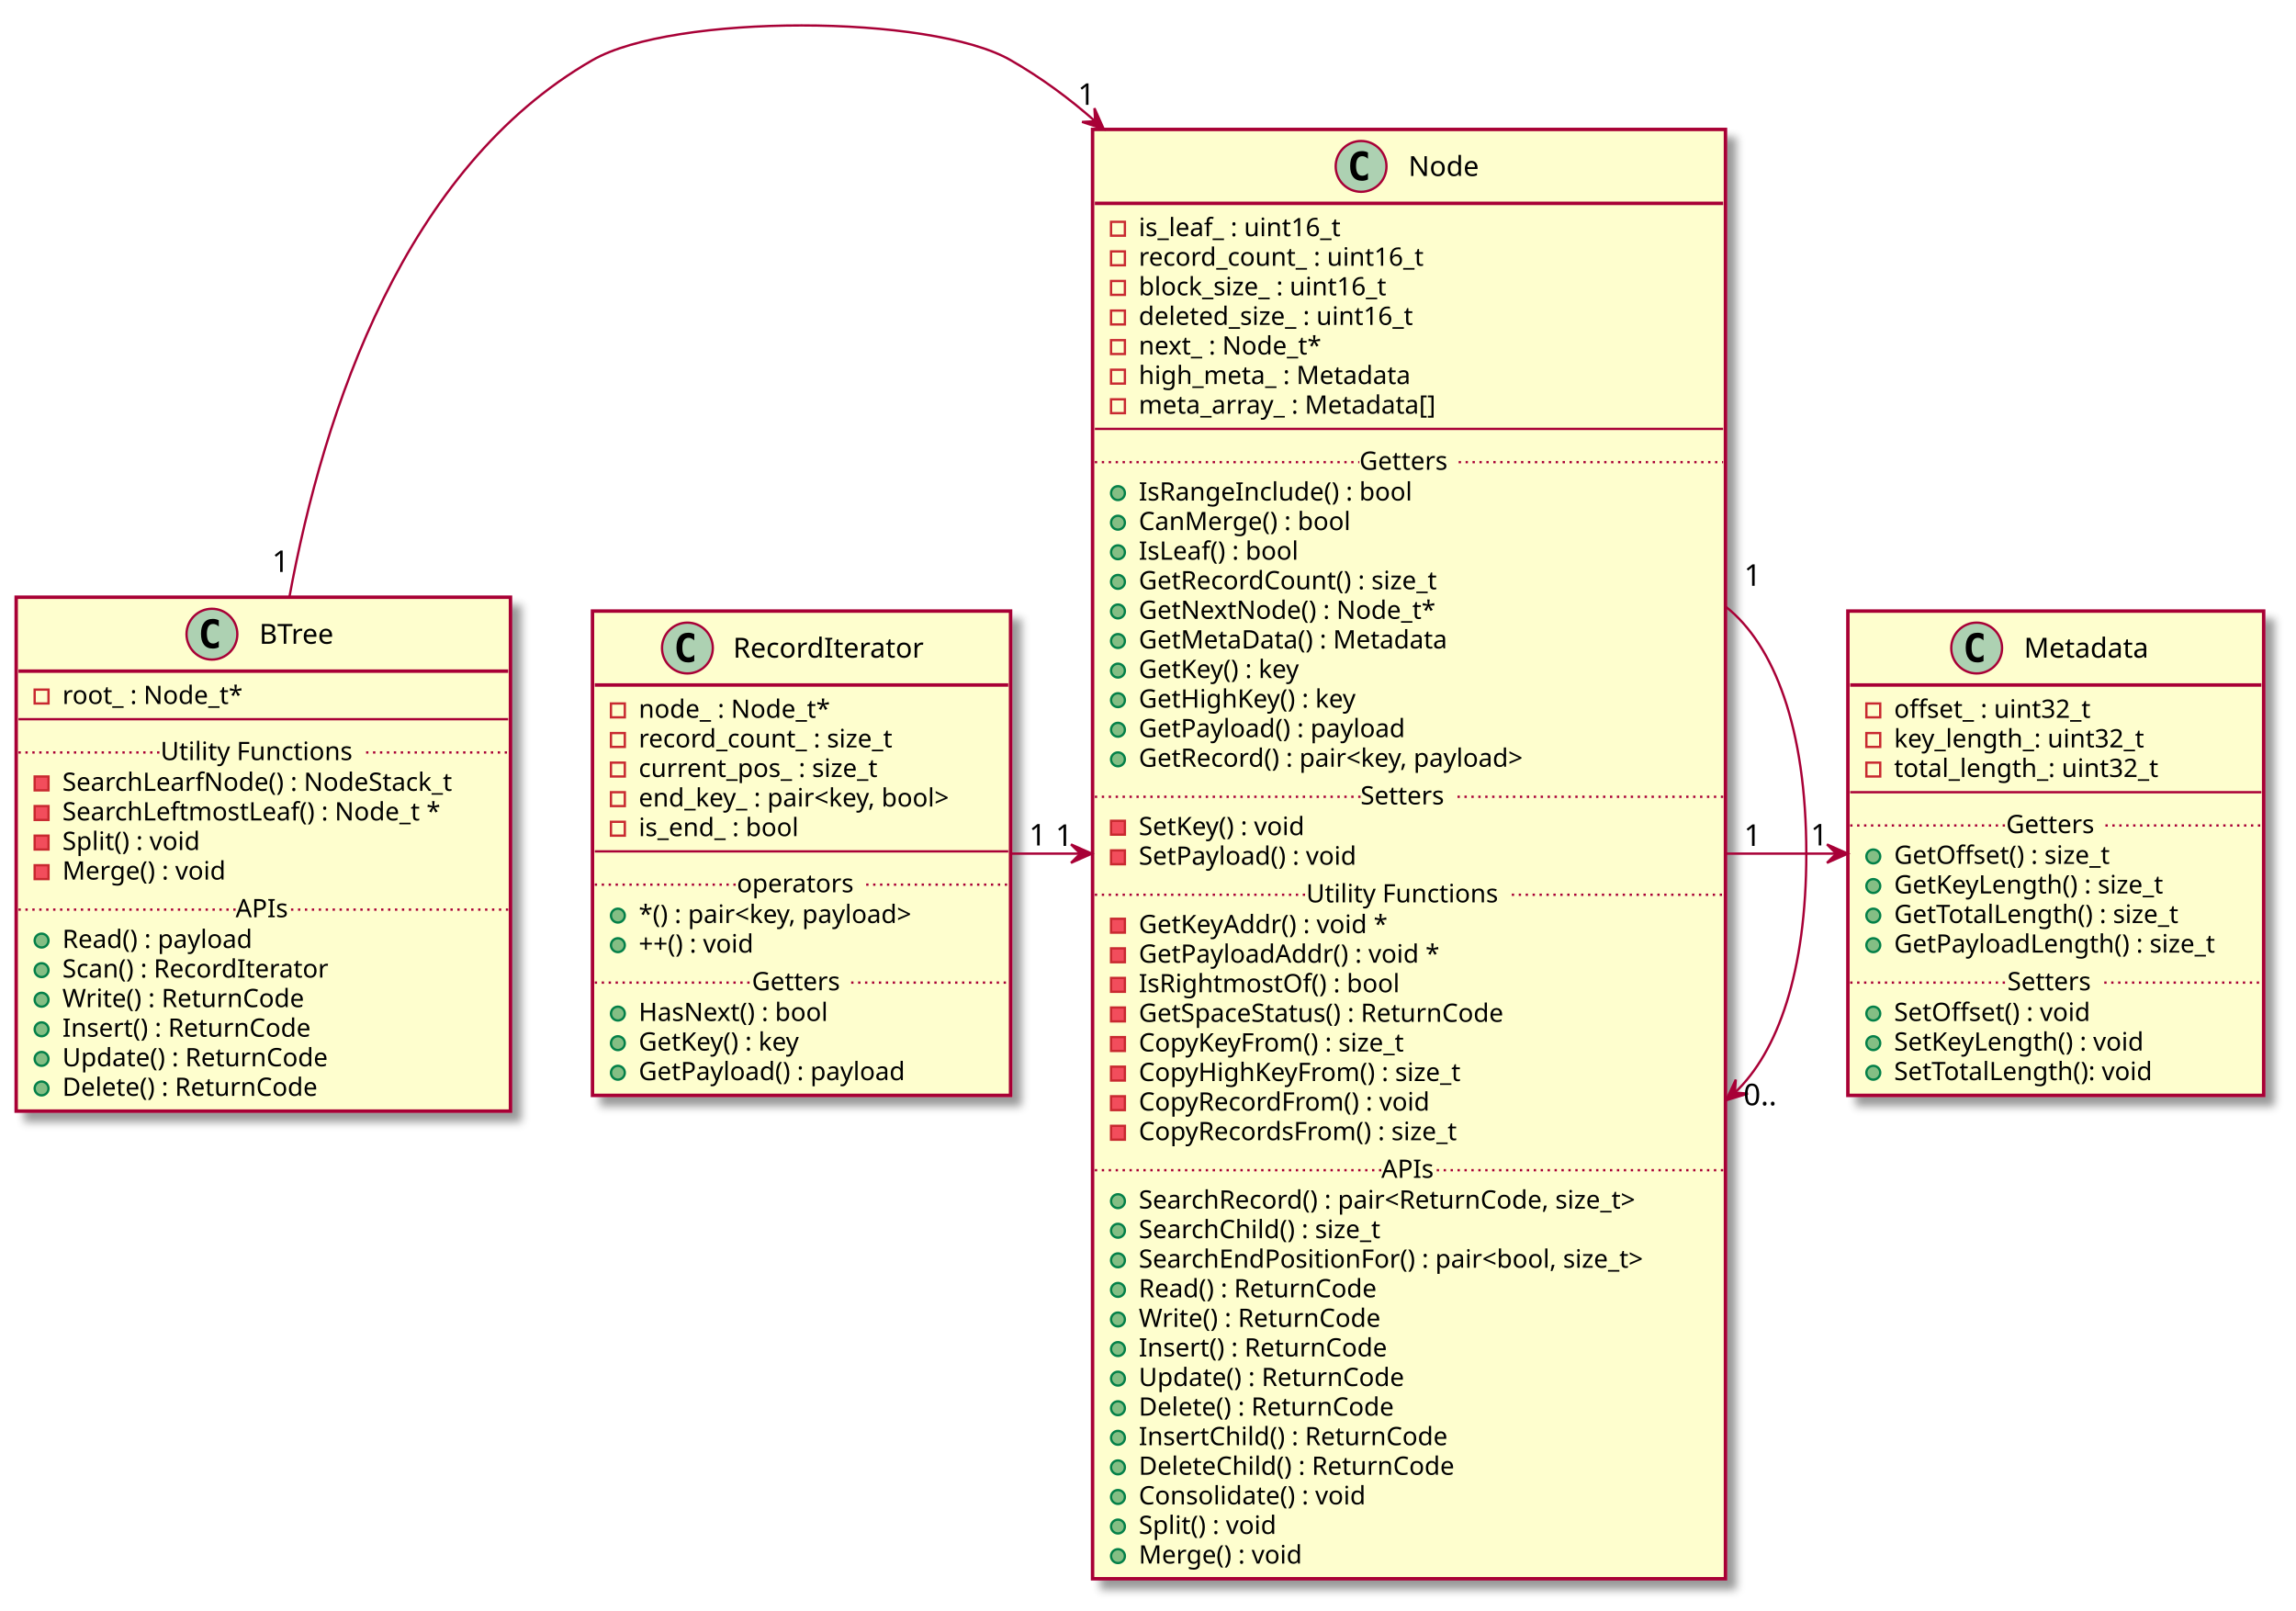
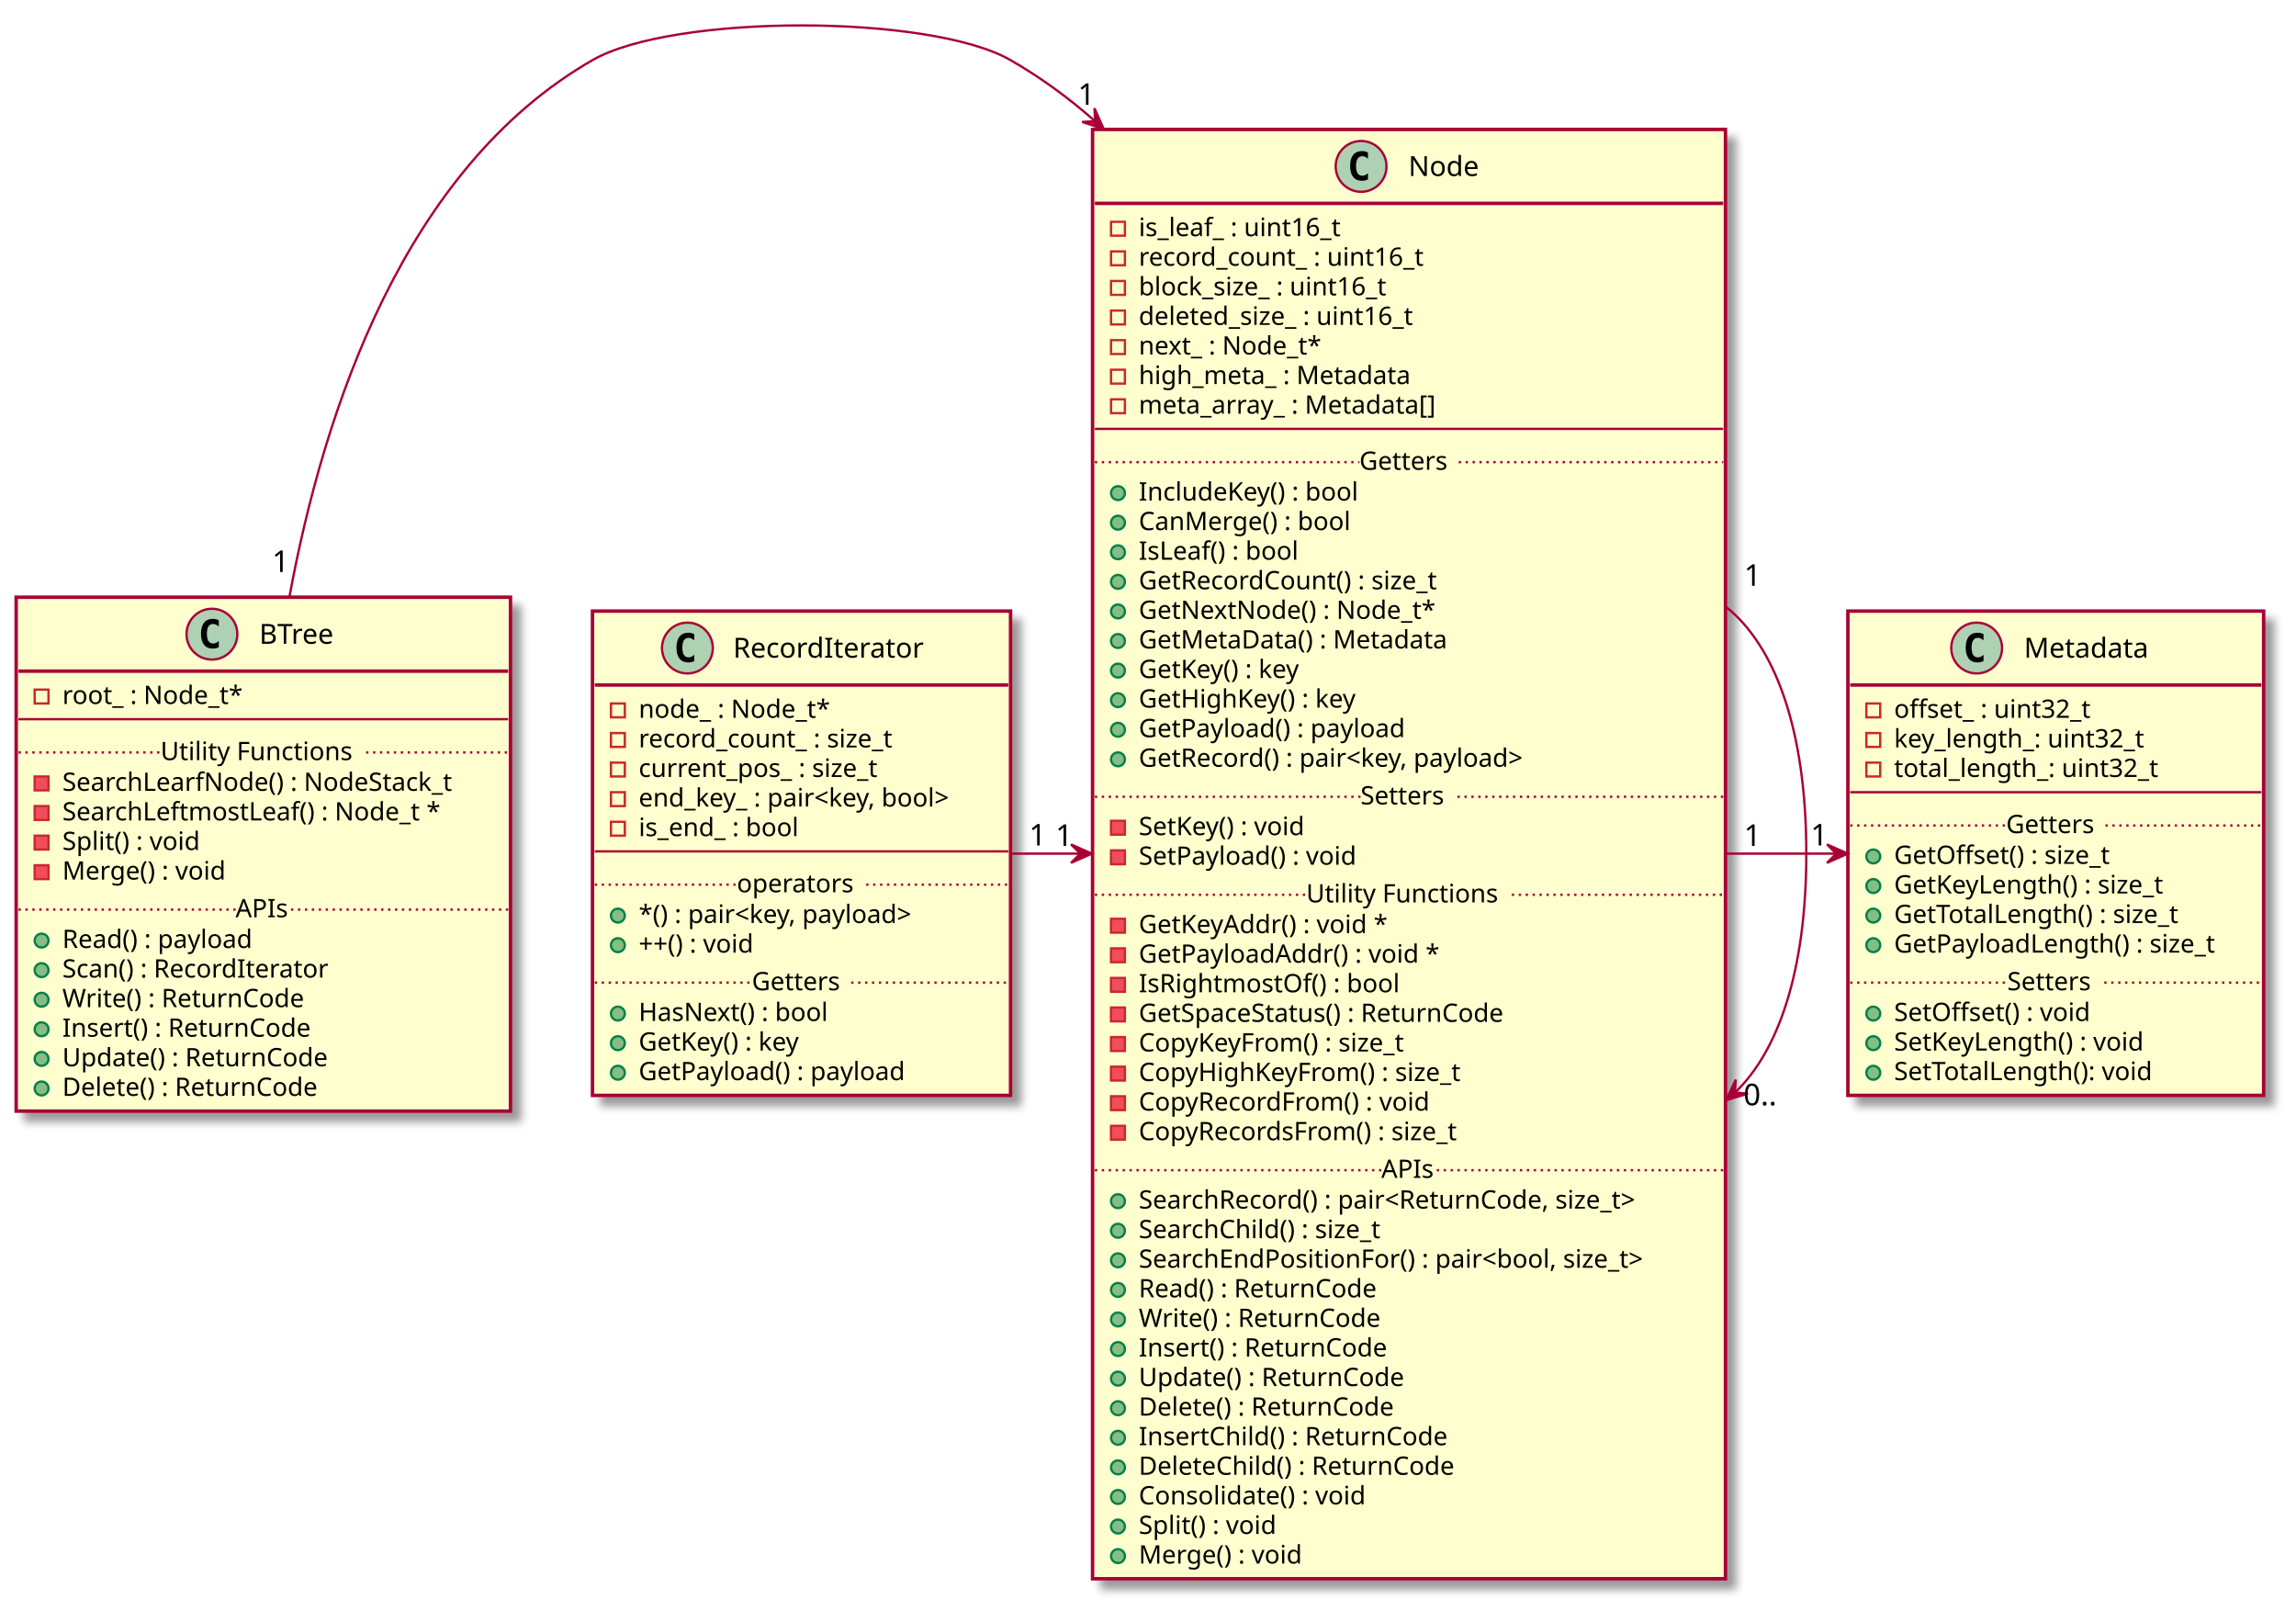
<svg xmlns="http://www.w3.org/2000/svg" contentScriptType="application/ecmascript" contentStyleType="text/css" height="697px" preserveAspectRatio="none" style="width:994px;height:697px;background:#FFFFFF;" version="1.1" viewBox="0 0 994 697" width="994px" zoomAndPan="magnify">
  <defs>
-     <filter height="300%" id="f11vf9vi1iuvb" width="300%" x="-1" y="-1">
+     <filter height="300%" id="f1cwqbqw8qundx" width="300%" x="-1" y="-1">
      <feGaussianBlur result="blurOut" stdDeviation="2.0" />
      <feColorMatrix in="blurOut" result="blurOut2" type="matrix" values="0 0 0 0 0 0 0 0 0 0 0 0 0 0 0 0 0 0 .4 0" />
      <feOffset dx="4.0" dy="4.0" in="blurOut2" result="blurOut3" />
      <feBlend in="SourceGraphic" in2="blurOut3" mode="normal" />
    </filter>
  </defs>
  <g>
-     <rect codeLine="2" fill="#FEFECE" filter="url(#f11vf9vi1iuvb)" height="222.461" id="BTree" style="stroke:#A80036;stroke-width:1.5;" width="214" x="7" y="258.53" />
+     <rect codeLine="2" fill="#FEFECE" filter="url(#f1cwqbqw8qundx)" height="222.461" id="BTree" style="stroke:#A80036;stroke-width:1.5;" width="214" x="7" y="258.53" />
    <ellipse cx="91.75" cy="274.53" fill="#ADD1B2" rx="11" ry="11" style="stroke:#A80036;stroke-width:1.0;" />
    <path d="M94.719,280.171 Q94.141,280.467 93.5,280.608 Q92.859,280.764 92.156,280.764 Q89.656,280.764 88.328,279.124 Q87.016,277.467 87.016,274.342 Q87.016,271.217 88.328,269.561 Q89.656,267.905 92.156,267.905 Q92.859,267.905 93.5,268.061 Q94.156,268.217 94.719,268.514 L94.719,271.233 Q94.094,270.655 93.5,270.389 Q92.906,270.108 92.281,270.108 Q90.938,270.108 90.25,271.186 Q89.562,272.249 89.562,274.342 Q89.562,276.436 90.25,277.514 Q90.938,278.577 92.281,278.577 Q92.906,278.577 93.5,278.311 Q94.094,278.03 94.719,277.452 L94.719,280.171 Z " fill="#000000" />
    <text fill="#000000" font-family="sans-serif" font-size="12" lengthAdjust="spacing" textLength="36" x="112.25" y="278.684">BTree</text>
    <line style="stroke:#A80036;stroke-width:1.5;" x1="8" x2="220" y1="290.53" y2="290.53" />
    <rect fill="none" height="6" style="stroke:#C82930;stroke-width:1.0;" width="6" x="15" y="298.53" />
    <text fill="#000000" font-family="sans-serif" font-size="11" lengthAdjust="spacing" textLength="86" x="27" y="304.74">root_ : Node_t*</text>
    <line style="stroke:#A80036;stroke-width:1.0;" x1="8" x2="220" y1="311.335" y2="311.335" />
    <rect fill="#F24D5C" height="6" style="stroke:#C82930;stroke-width:1.0;" width="6" x="15" y="336.139" />
    <text fill="#000000" font-family="sans-serif" font-size="11" lengthAdjust="spacing" textLength="188" x="27" y="342.35">SearchLearfNode() : NodeStack_t</text>
    <rect fill="#F24D5C" height="6" style="stroke:#C82930;stroke-width:1.0;" width="6" x="15" y="348.944" />
    <text fill="#000000" font-family="sans-serif" font-size="11" lengthAdjust="spacing" textLength="183" x="27" y="355.154">SearchLeftmostLeaf() : Node_t *</text>
    <rect fill="#F24D5C" height="6" style="stroke:#C82930;stroke-width:1.0;" width="6" x="15" y="361.749" />
    <text fill="#000000" font-family="sans-serif" font-size="11" lengthAdjust="spacing" textLength="68" x="27" y="367.959">Split() : void</text>
    <rect fill="#F24D5C" height="6" style="stroke:#C82930;stroke-width:1.0;" width="6" x="15" y="374.553" />
    <text fill="#000000" font-family="sans-serif" font-size="11" lengthAdjust="spacing" textLength="78" x="27" y="380.764">Merge() : void</text>
    <line style="stroke:#A80036;stroke-width:1.0;stroke-dasharray:1.0,2.0;" x1="8" x2="69.5" y1="325.737" y2="325.737" />
    <text fill="#000000" font-family="sans-serif" font-size="11" lengthAdjust="spacing" textLength="89" x="69.5" y="329.045">Utility Functions</text>
    <line style="stroke:#A80036;stroke-width:1.0;stroke-dasharray:1.0,2.0;" x1="158.5" x2="220" y1="325.737" y2="325.737" />
    <ellipse cx="18" cy="407.163" fill="#84BE84" rx="3" ry="3" style="stroke:#038048;stroke-width:1.0;" />
    <text fill="#000000" font-family="sans-serif" font-size="11" lengthAdjust="spacing" textLength="92" x="27" y="410.373">Read() : payload</text>
    <ellipse cx="18" cy="419.967" fill="#84BE84" rx="3" ry="3" style="stroke:#038048;stroke-width:1.0;" />
    <text fill="#000000" font-family="sans-serif" font-size="11" lengthAdjust="spacing" textLength="129" x="27" y="423.178">Scan() : RecordIterator</text>
    <ellipse cx="18" cy="432.772" fill="#84BE84" rx="3" ry="3" style="stroke:#038048;stroke-width:1.0;" />
    <text fill="#000000" font-family="sans-serif" font-size="11" lengthAdjust="spacing" textLength="114" x="27" y="435.983">Write() : ReturnCode</text>
    <ellipse cx="18" cy="445.577" fill="#84BE84" rx="3" ry="3" style="stroke:#038048;stroke-width:1.0;" />
    <text fill="#000000" font-family="sans-serif" font-size="11" lengthAdjust="spacing" textLength="119" x="27" y="448.787">Insert() : ReturnCode</text>
    <ellipse cx="18" cy="458.382" fill="#84BE84" rx="3" ry="3" style="stroke:#038048;stroke-width:1.0;" />
    <text fill="#000000" font-family="sans-serif" font-size="11" lengthAdjust="spacing" textLength="126" x="27" y="461.592">Update() : ReturnCode</text>
    <ellipse cx="18" cy="471.186" fill="#84BE84" rx="3" ry="3" style="stroke:#038048;stroke-width:1.0;" />
    <text fill="#000000" font-family="sans-serif" font-size="11" lengthAdjust="spacing" textLength="122" x="27" y="474.397">Delete() : ReturnCode</text>
    <line style="stroke:#A80036;stroke-width:1.0;stroke-dasharray:1.0,2.0;" x1="8" x2="102" y1="393.76" y2="393.76" />
    <text fill="#000000" font-family="sans-serif" font-size="11" lengthAdjust="spacing" textLength="24" x="102" y="397.069">APIs</text>
    <line style="stroke:#A80036;stroke-width:1.0;stroke-dasharray:1.0,2.0;" x1="126" x2="220" y1="393.76" y2="393.76" />
-     <rect codeLine="19" fill="#FEFECE" filter="url(#f11vf9vi1iuvb)" height="627.406" id="Node" style="stroke:#A80036;stroke-width:1.5;" width="274" x="473" y="56.03" />
+     <rect codeLine="19" fill="#FEFECE" filter="url(#f1cwqbqw8qundx)" height="627.406" id="Node" style="stroke:#A80036;stroke-width:1.5;" width="274" x="473" y="56.03" />
    <ellipse cx="589.25" cy="72.03" fill="#ADD1B2" rx="11" ry="11" style="stroke:#A80036;stroke-width:1.0;" />
    <path d="M592.219,77.671 Q591.641,77.968 591,78.108 Q590.359,78.264 589.656,78.264 Q587.156,78.264 585.828,76.624 Q584.516,74.968 584.516,71.843 Q584.516,68.718 585.828,67.061 Q587.156,65.405 589.656,65.405 Q590.359,65.405 591,65.561 Q591.656,65.718 592.219,66.014 L592.219,68.733 Q591.594,68.155 591,67.889 Q590.406,67.608 589.781,67.608 Q588.438,67.608 587.75,68.686 Q587.062,69.749 587.062,71.843 Q587.062,73.936 587.75,75.014 Q588.438,76.077 589.781,76.077 Q590.406,76.077 591,75.811 Q591.594,75.53 592.219,74.952 L592.219,77.671 Z " fill="#000000" />
    <text fill="#000000" font-family="sans-serif" font-size="12" lengthAdjust="spacing" textLength="33" x="609.75" y="76.184">Node</text>
    <line style="stroke:#A80036;stroke-width:1.5;" x1="474" x2="746" y1="88.03" y2="88.03" />
    <rect fill="none" height="6" style="stroke:#C82930;stroke-width:1.0;" width="6" x="481" y="96.03" />
    <text fill="#000000" font-family="sans-serif" font-size="11" lengthAdjust="spacing" textLength="100" x="493" y="102.24">is_leaf_ : uint16_t</text>
    <rect fill="none" height="6" style="stroke:#C82930;stroke-width:1.0;" width="6" x="481" y="108.835" />
    <text fill="#000000" font-family="sans-serif" font-size="11" lengthAdjust="spacing" textLength="137" x="493" y="115.045">record_count_ : uint16_t</text>
    <rect fill="none" height="6" style="stroke:#C82930;stroke-width:1.0;" width="6" x="481" y="121.639" />
    <text fill="#000000" font-family="sans-serif" font-size="11" lengthAdjust="spacing" textLength="120" x="493" y="127.85">block_size_ : uint16_t</text>
    <rect fill="none" height="6" style="stroke:#C82930;stroke-width:1.0;" width="6" x="481" y="134.444" />
    <text fill="#000000" font-family="sans-serif" font-size="11" lengthAdjust="spacing" textLength="133" x="493" y="140.655">deleted_size_ : uint16_t</text>
    <rect fill="none" height="6" style="stroke:#C82930;stroke-width:1.0;" width="6" x="481" y="147.249" />
    <text fill="#000000" font-family="sans-serif" font-size="11" lengthAdjust="spacing" textLength="87" x="493" y="153.459">next_ : Node_t*</text>
    <rect fill="none" height="6" style="stroke:#C82930;stroke-width:1.0;" width="6" x="481" y="160.053" />
    <text fill="#000000" font-family="sans-serif" font-size="11" lengthAdjust="spacing" textLength="129" x="493" y="166.264">high_meta_ : Metadata</text>
    <rect fill="none" height="6" style="stroke:#C82930;stroke-width:1.0;" width="6" x="481" y="172.858" />
    <text fill="#000000" font-family="sans-serif" font-size="11" lengthAdjust="spacing" textLength="143" x="493" y="179.069">meta_array_ : Metadata[]</text>
    <line style="stroke:#A80036;stroke-width:1.0;" x1="474" x2="746" y1="185.663" y2="185.663" />
    <ellipse cx="484" cy="213.468" fill="#84BE84" rx="3" ry="3" style="stroke:#038048;stroke-width:1.0;" />
-     <text fill="#000000" font-family="sans-serif" font-size="11" lengthAdjust="spacing" textLength="129" x="493" y="216.678">IsRangeInclude() : bool</text>
+     <text fill="#000000" font-family="sans-serif" font-size="11" lengthAdjust="spacing" textLength="104" x="493" y="216.678">IncludeKey() : bool</text>
    <ellipse cx="484" cy="226.272" fill="#84BE84" rx="3" ry="3" style="stroke:#038048;stroke-width:1.0;" />
    <text fill="#000000" font-family="sans-serif" font-size="11" lengthAdjust="spacing" textLength="101" x="493" y="229.483">CanMerge() : bool</text>
    <ellipse cx="484" cy="239.077" fill="#84BE84" rx="3" ry="3" style="stroke:#038048;stroke-width:1.0;" />
    <text fill="#000000" font-family="sans-serif" font-size="11" lengthAdjust="spacing" textLength="78" x="493" y="242.287">IsLeaf() : bool</text>
    <ellipse cx="484" cy="251.882" fill="#84BE84" rx="3" ry="3" style="stroke:#038048;stroke-width:1.0;" />
    <text fill="#000000" font-family="sans-serif" font-size="11" lengthAdjust="spacing" textLength="144" x="493" y="255.092">GetRecordCount() : size_t</text>
    <ellipse cx="484" cy="264.686" fill="#84BE84" rx="3" ry="3" style="stroke:#038048;stroke-width:1.0;" />
    <text fill="#000000" font-family="sans-serif" font-size="11" lengthAdjust="spacing" textLength="139" x="493" y="267.897">GetNextNode() : Node_t*</text>
    <ellipse cx="484" cy="277.491" fill="#84BE84" rx="3" ry="3" style="stroke:#038048;stroke-width:1.0;" />
    <text fill="#000000" font-family="sans-serif" font-size="11" lengthAdjust="spacing" textLength="145" x="493" y="280.701">GetMetaData() : Metadata</text>
    <ellipse cx="484" cy="290.296" fill="#84BE84" rx="3" ry="3" style="stroke:#038048;stroke-width:1.0;" />
    <text fill="#000000" font-family="sans-serif" font-size="11" lengthAdjust="spacing" textLength="79" x="493" y="293.506">GetKey() : key</text>
    <ellipse cx="484" cy="303.1" fill="#84BE84" rx="3" ry="3" style="stroke:#038048;stroke-width:1.0;" />
    <text fill="#000000" font-family="sans-serif" font-size="11" lengthAdjust="spacing" textLength="104" x="493" y="306.311">GetHighKey() : key</text>
    <ellipse cx="484" cy="315.905" fill="#84BE84" rx="3" ry="3" style="stroke:#038048;stroke-width:1.0;" />
    <text fill="#000000" font-family="sans-serif" font-size="11" lengthAdjust="spacing" textLength="128" x="493" y="319.115">GetPayload() : payload</text>
    <ellipse cx="484" cy="328.71" fill="#84BE84" rx="3" ry="3" style="stroke:#038048;stroke-width:1.0;" />
    <text fill="#000000" font-family="sans-serif" font-size="11" lengthAdjust="spacing" textLength="190" x="493" y="331.92">GetRecord() : pair&lt;key, payload&gt;</text>
    <line style="stroke:#A80036;stroke-width:1.0;stroke-dasharray:1.0,2.0;" x1="474" x2="588.5" y1="200.065" y2="200.065" />
    <text fill="#000000" font-family="sans-serif" font-size="11" lengthAdjust="spacing" textLength="43" x="588.5" y="203.373">Getters</text>
    <line style="stroke:#A80036;stroke-width:1.0;stroke-dasharray:1.0,2.0;" x1="631.5" x2="746" y1="200.065" y2="200.065" />
    <rect fill="#F24D5C" height="6" style="stroke:#C82930;stroke-width:1.0;" width="6" x="481" y="355.319" />
    <text fill="#000000" font-family="sans-serif" font-size="11" lengthAdjust="spacing" textLength="82" x="493" y="361.529">SetKey() : void</text>
    <rect fill="#F24D5C" height="6" style="stroke:#C82930;stroke-width:1.0;" width="6" x="481" y="368.124" />
    <text fill="#000000" font-family="sans-serif" font-size="11" lengthAdjust="spacing" textLength="106" x="493" y="374.334">SetPayload() : void</text>
    <line style="stroke:#A80036;stroke-width:1.0;stroke-dasharray:1.0,2.0;" x1="474" x2="589" y1="344.917" y2="344.917" />
    <text fill="#000000" font-family="sans-serif" font-size="11" lengthAdjust="spacing" textLength="42" x="589" y="348.225">Setters</text>
    <line style="stroke:#A80036;stroke-width:1.0;stroke-dasharray:1.0,2.0;" x1="631" x2="746" y1="344.917" y2="344.917" />
    <rect fill="#F24D5C" height="6" style="stroke:#C82930;stroke-width:1.0;" width="6" x="481" y="397.733" />
    <text fill="#000000" font-family="sans-serif" font-size="11" lengthAdjust="spacing" textLength="119" x="493" y="403.944">GetKeyAddr() : void *</text>
    <rect fill="#F24D5C" height="6" style="stroke:#C82930;stroke-width:1.0;" width="6" x="481" y="410.538" />
    <text fill="#000000" font-family="sans-serif" font-size="11" lengthAdjust="spacing" textLength="143" x="493" y="416.748">GetPayloadAddr() : void *</text>
    <rect fill="#F24D5C" height="6" style="stroke:#C82930;stroke-width:1.0;" width="6" x="481" y="423.342" />
    <text fill="#000000" font-family="sans-serif" font-size="11" lengthAdjust="spacing" textLength="124" x="493" y="429.553">IsRightmostOf() : bool</text>
    <rect fill="#F24D5C" height="6" style="stroke:#C82930;stroke-width:1.0;" width="6" x="481" y="436.147" />
    <text fill="#000000" font-family="sans-serif" font-size="11" lengthAdjust="spacing" textLength="178" x="493" y="442.358">GetSpaceStatus() : ReturnCode</text>
    <rect fill="#F24D5C" height="6" style="stroke:#C82930;stroke-width:1.0;" width="6" x="481" y="448.952" />
    <text fill="#000000" font-family="sans-serif" font-size="11" lengthAdjust="spacing" textLength="129" x="493" y="455.162">CopyKeyFrom() : size_t</text>
    <rect fill="#F24D5C" height="6" style="stroke:#C82930;stroke-width:1.0;" width="6" x="481" y="461.757" />
    <text fill="#000000" font-family="sans-serif" font-size="11" lengthAdjust="spacing" textLength="154" x="493" y="467.967">CopyHighKeyFrom() : size_t</text>
    <rect fill="#F24D5C" height="6" style="stroke:#C82930;stroke-width:1.0;" width="6" x="481" y="474.561" />
    <text fill="#000000" font-family="sans-serif" font-size="11" lengthAdjust="spacing" textLength="139" x="493" y="480.772">CopyRecordFrom() : void</text>
    <rect fill="#F24D5C" height="6" style="stroke:#C82930;stroke-width:1.0;" width="6" x="481" y="487.366" />
    <text fill="#000000" font-family="sans-serif" font-size="11" lengthAdjust="spacing" textLength="155" x="493" y="493.576">CopyRecordsFrom() : size_t</text>
    <line style="stroke:#A80036;stroke-width:1.0;stroke-dasharray:1.0,2.0;" x1="474" x2="565.5" y1="387.331" y2="387.331" />
    <text fill="#000000" font-family="sans-serif" font-size="11" lengthAdjust="spacing" textLength="89" x="565.5" y="390.639">Utility Functions</text>
    <line style="stroke:#A80036;stroke-width:1.0;stroke-dasharray:1.0,2.0;" x1="654.5" x2="746" y1="387.331" y2="387.331" />
    <ellipse cx="484" cy="519.975" fill="#84BE84" rx="3" ry="3" style="stroke:#038048;stroke-width:1.0;" />
    <text fill="#000000" font-family="sans-serif" font-size="11" lengthAdjust="spacing" textLength="245" x="493" y="523.186">SearchRecord() : pair&lt;ReturnCode, size_t&gt;</text>
    <ellipse cx="484" cy="532.78" fill="#84BE84" rx="3" ry="3" style="stroke:#038048;stroke-width:1.0;" />
    <text fill="#000000" font-family="sans-serif" font-size="11" lengthAdjust="spacing" textLength="120" x="493" y="535.99">SearchChild() : size_t</text>
    <ellipse cx="484" cy="545.585" fill="#84BE84" rx="3" ry="3" style="stroke:#038048;stroke-width:1.0;" />
    <text fill="#000000" font-family="sans-serif" font-size="11" lengthAdjust="spacing" textLength="248" x="493" y="548.795">SearchEndPositionFor() : pair&lt;bool, size_t&gt;</text>
    <ellipse cx="484" cy="558.389" fill="#84BE84" rx="3" ry="3" style="stroke:#038048;stroke-width:1.0;" />
    <text fill="#000000" font-family="sans-serif" font-size="11" lengthAdjust="spacing" textLength="114" x="493" y="561.6">Read() : ReturnCode</text>
    <ellipse cx="484" cy="571.194" fill="#84BE84" rx="3" ry="3" style="stroke:#038048;stroke-width:1.0;" />
    <text fill="#000000" font-family="sans-serif" font-size="11" lengthAdjust="spacing" textLength="114" x="493" y="574.404">Write() : ReturnCode</text>
    <ellipse cx="484" cy="583.999" fill="#84BE84" rx="3" ry="3" style="stroke:#038048;stroke-width:1.0;" />
    <text fill="#000000" font-family="sans-serif" font-size="11" lengthAdjust="spacing" textLength="119" x="493" y="587.209">Insert() : ReturnCode</text>
    <ellipse cx="484" cy="596.803" fill="#84BE84" rx="3" ry="3" style="stroke:#038048;stroke-width:1.0;" />
    <text fill="#000000" font-family="sans-serif" font-size="11" lengthAdjust="spacing" textLength="126" x="493" y="600.014">Update() : ReturnCode</text>
    <ellipse cx="484" cy="609.608" fill="#84BE84" rx="3" ry="3" style="stroke:#038048;stroke-width:1.0;" />
    <text fill="#000000" font-family="sans-serif" font-size="11" lengthAdjust="spacing" textLength="122" x="493" y="612.819">Delete() : ReturnCode</text>
    <ellipse cx="484" cy="622.413" fill="#84BE84" rx="3" ry="3" style="stroke:#038048;stroke-width:1.0;" />
    <text fill="#000000" font-family="sans-serif" font-size="11" lengthAdjust="spacing" textLength="147" x="493" y="625.623">InsertChild() : ReturnCode</text>
    <ellipse cx="484" cy="635.217" fill="#84BE84" rx="3" ry="3" style="stroke:#038048;stroke-width:1.0;" />
    <text fill="#000000" font-family="sans-serif" font-size="11" lengthAdjust="spacing" textLength="150" x="493" y="638.428">DeleteChild() : ReturnCode</text>
    <ellipse cx="484" cy="648.022" fill="#84BE84" rx="3" ry="3" style="stroke:#038048;stroke-width:1.0;" />
    <text fill="#000000" font-family="sans-serif" font-size="11" lengthAdjust="spacing" textLength="110" x="493" y="651.233">Consolidate() : void</text>
    <ellipse cx="484" cy="660.827" fill="#84BE84" rx="3" ry="3" style="stroke:#038048;stroke-width:1.0;" />
    <text fill="#000000" font-family="sans-serif" font-size="11" lengthAdjust="spacing" textLength="68" x="493" y="664.037">Split() : void</text>
    <ellipse cx="484" cy="673.632" fill="#84BE84" rx="3" ry="3" style="stroke:#038048;stroke-width:1.0;" />
    <text fill="#000000" font-family="sans-serif" font-size="11" lengthAdjust="spacing" textLength="78" x="493" y="676.842">Merge() : void</text>
    <line style="stroke:#A80036;stroke-width:1.0;stroke-dasharray:1.0,2.0;" x1="474" x2="598" y1="506.573" y2="506.573" />
    <text fill="#000000" font-family="sans-serif" font-size="11" lengthAdjust="spacing" textLength="24" x="598" y="509.881">APIs</text>
    <line style="stroke:#A80036;stroke-width:1.0;stroke-dasharray:1.0,2.0;" x1="622" x2="746" y1="506.573" y2="506.573" />
-     <rect codeLine="67" fill="#FEFECE" filter="url(#f11vf9vi1iuvb)" height="209.656" id="Metadata" style="stroke:#A80036;stroke-width:1.5;" width="180" x="800" y="264.53" />
+     <rect codeLine="67" fill="#FEFECE" filter="url(#f1cwqbqw8qundx)" height="209.656" id="Metadata" style="stroke:#A80036;stroke-width:1.5;" width="180" x="800" y="264.53" />
    <ellipse cx="855.75" cy="280.53" fill="#ADD1B2" rx="11" ry="11" style="stroke:#A80036;stroke-width:1.0;" />
    <path d="M858.719,286.171 Q858.141,286.467 857.5,286.608 Q856.859,286.764 856.156,286.764 Q853.656,286.764 852.328,285.124 Q851.016,283.467 851.016,280.342 Q851.016,277.217 852.328,275.561 Q853.656,273.905 856.156,273.905 Q856.859,273.905 857.5,274.061 Q858.156,274.217 858.719,274.514 L858.719,277.233 Q858.094,276.655 857.5,276.389 Q856.906,276.108 856.281,276.108 Q854.938,276.108 854.25,277.186 Q853.562,278.249 853.562,280.342 Q853.562,282.436 854.25,283.514 Q854.938,284.577 856.281,284.577 Q856.906,284.577 857.5,284.311 Q858.094,284.03 858.719,283.452 L858.719,286.171 Z " fill="#000000" />
    <text fill="#000000" font-family="sans-serif" font-size="12" lengthAdjust="spacing" textLength="60" x="876.25" y="284.684">Metadata</text>
    <line style="stroke:#A80036;stroke-width:1.5;" x1="801" x2="979" y1="296.53" y2="296.53" />
    <rect fill="none" height="6" style="stroke:#C82930;stroke-width:1.0;" width="6" x="808" y="304.53" />
    <text fill="#000000" font-family="sans-serif" font-size="11" lengthAdjust="spacing" textLength="96" x="820" y="310.74">offset_ : uint32_t</text>
    <rect fill="none" height="6" style="stroke:#C82930;stroke-width:1.0;" width="6" x="808" y="317.335" />
    <text fill="#000000" font-family="sans-serif" font-size="11" lengthAdjust="spacing" textLength="119" x="820" y="323.545">key_length_: uint32_t</text>
    <rect fill="none" height="6" style="stroke:#C82930;stroke-width:1.0;" width="6" x="808" y="330.139" />
    <text fill="#000000" font-family="sans-serif" font-size="11" lengthAdjust="spacing" textLength="125" x="820" y="336.35">total_length_: uint32_t</text>
    <line style="stroke:#A80036;stroke-width:1.0;" x1="801" x2="979" y1="342.944" y2="342.944" />
    <ellipse cx="811" cy="370.749" fill="#84BE84" rx="3" ry="3" style="stroke:#038048;stroke-width:1.0;" />
    <text fill="#000000" font-family="sans-serif" font-size="11" lengthAdjust="spacing" textLength="107" x="820" y="373.959">GetOffset() : size_t</text>
    <ellipse cx="811" cy="383.553" fill="#84BE84" rx="3" ry="3" style="stroke:#038048;stroke-width:1.0;" />
    <text fill="#000000" font-family="sans-serif" font-size="11" lengthAdjust="spacing" textLength="130" x="820" y="386.764">GetKeyLength() : size_t</text>
    <ellipse cx="811" cy="396.358" fill="#84BE84" rx="3" ry="3" style="stroke:#038048;stroke-width:1.0;" />
    <text fill="#000000" font-family="sans-serif" font-size="11" lengthAdjust="spacing" textLength="138" x="820" y="399.569">GetTotalLength() : size_t</text>
    <ellipse cx="811" cy="409.163" fill="#84BE84" rx="3" ry="3" style="stroke:#038048;stroke-width:1.0;" />
    <text fill="#000000" font-family="sans-serif" font-size="11" lengthAdjust="spacing" textLength="154" x="820" y="412.373">GetPayloadLength() : size_t</text>
    <line style="stroke:#A80036;stroke-width:1.0;stroke-dasharray:1.0,2.0;" x1="801" x2="868.5" y1="357.346" y2="357.346" />
    <text fill="#000000" font-family="sans-serif" font-size="11" lengthAdjust="spacing" textLength="43" x="868.5" y="360.654">Getters</text>
    <line style="stroke:#A80036;stroke-width:1.0;stroke-dasharray:1.0,2.0;" x1="911.5" x2="979" y1="357.346" y2="357.346" />
    <ellipse cx="811" cy="438.772" fill="#84BE84" rx="3" ry="3" style="stroke:#038048;stroke-width:1.0;" />
    <text fill="#000000" font-family="sans-serif" font-size="11" lengthAdjust="spacing" textLength="97" x="820" y="441.983">SetOffset() : void</text>
    <ellipse cx="811" cy="451.577" fill="#84BE84" rx="3" ry="3" style="stroke:#038048;stroke-width:1.0;" />
    <text fill="#000000" font-family="sans-serif" font-size="11" lengthAdjust="spacing" textLength="120" x="820" y="454.787">SetKeyLength() : void</text>
    <ellipse cx="811" cy="464.382" fill="#84BE84" rx="3" ry="3" style="stroke:#038048;stroke-width:1.0;" />
    <text fill="#000000" font-family="sans-serif" font-size="11" lengthAdjust="spacing" textLength="124" x="820" y="467.592">SetTotalLength(): void</text>
    <line style="stroke:#A80036;stroke-width:1.0;stroke-dasharray:1.0,2.0;" x1="801" x2="869" y1="425.37" y2="425.37" />
    <text fill="#000000" font-family="sans-serif" font-size="11" lengthAdjust="spacing" textLength="42" x="869" y="428.678">Setters</text>
    <line style="stroke:#A80036;stroke-width:1.0;stroke-dasharray:1.0,2.0;" x1="911" x2="979" y1="425.37" y2="425.37" />
-     <rect codeLine="83" fill="#FEFECE" filter="url(#f11vf9vi1iuvb)" height="209.656" id="RecordIterator" style="stroke:#A80036;stroke-width:1.5;" width="181" x="256.5" y="264.53" />
+     <rect codeLine="83" fill="#FEFECE" filter="url(#f1cwqbqw8qundx)" height="209.656" id="RecordIterator" style="stroke:#A80036;stroke-width:1.5;" width="181" x="256.5" y="264.53" />
    <ellipse cx="297.6" cy="280.53" fill="#ADD1B2" rx="11" ry="11" style="stroke:#A80036;stroke-width:1.0;" />
    <path d="M300.569,286.171 Q299.991,286.467 299.35,286.608 Q298.709,286.764 298.006,286.764 Q295.506,286.764 294.178,285.124 Q292.866,283.467 292.866,280.342 Q292.866,277.217 294.178,275.561 Q295.506,273.905 298.006,273.905 Q298.709,273.905 299.35,274.061 Q300.006,274.217 300.569,274.514 L300.569,277.233 Q299.944,276.655 299.35,276.389 Q298.756,276.108 298.131,276.108 Q296.788,276.108 296.1,277.186 Q295.413,278.249 295.413,280.342 Q295.413,282.436 296.1,283.514 Q296.788,284.577 298.131,284.577 Q298.756,284.577 299.35,284.311 Q299.944,284.03 300.569,283.452 L300.569,286.171 Z " fill="#000000" />
    <text fill="#000000" font-family="sans-serif" font-size="12" lengthAdjust="spacing" textLength="91" x="317.4" y="284.684">RecordIterator</text>
    <line style="stroke:#A80036;stroke-width:1.5;" x1="257.5" x2="436.5" y1="296.53" y2="296.53" />
    <rect fill="none" height="6" style="stroke:#C82930;stroke-width:1.0;" width="6" x="264.5" y="304.53" />
    <text fill="#000000" font-family="sans-serif" font-size="11" lengthAdjust="spacing" textLength="91" x="276.5" y="310.74">node_ : Node_t*</text>
    <rect fill="none" height="6" style="stroke:#C82930;stroke-width:1.0;" width="6" x="264.5" y="317.335" />
    <text fill="#000000" font-family="sans-serif" font-size="11" lengthAdjust="spacing" textLength="124" x="276.5" y="323.545">record_count_ : size_t</text>
    <rect fill="none" height="6" style="stroke:#C82930;stroke-width:1.0;" width="6" x="264.5" y="330.139" />
    <text fill="#000000" font-family="sans-serif" font-size="11" lengthAdjust="spacing" textLength="118" x="276.5" y="336.35">current_pos_ : size_t</text>
    <rect fill="none" height="6" style="stroke:#C82930;stroke-width:1.0;" width="6" x="264.5" y="342.944" />
    <text fill="#000000" font-family="sans-serif" font-size="11" lengthAdjust="spacing" textLength="155" x="276.5" y="349.154">end_key_ : pair&lt;key, bool&gt;</text>
    <rect fill="none" height="6" style="stroke:#C82930;stroke-width:1.0;" width="6" x="264.5" y="355.749" />
    <text fill="#000000" font-family="sans-serif" font-size="11" lengthAdjust="spacing" textLength="79" x="276.5" y="361.959">is_end_ : bool</text>
    <line style="stroke:#A80036;stroke-width:1.0;" x1="257.5" x2="436.5" y1="368.553" y2="368.553" />
    <ellipse cx="267.5" cy="396.358" fill="#84BE84" rx="3" ry="3" style="stroke:#038048;stroke-width:1.0;" />
    <text fill="#000000" font-family="sans-serif" font-size="11" lengthAdjust="spacing" textLength="137" x="276.5" y="399.569">*() : pair&lt;key, payload&gt;</text>
    <ellipse cx="267.5" cy="409.163" fill="#84BE84" rx="3" ry="3" style="stroke:#038048;stroke-width:1.0;" />
    <text fill="#000000" font-family="sans-serif" font-size="11" lengthAdjust="spacing" textLength="61" x="276.5" y="412.373">++() : void</text>
    <line style="stroke:#A80036;stroke-width:1.0;stroke-dasharray:1.0,2.0;" x1="257.5" x2="319" y1="382.956" y2="382.956" />
    <text fill="#000000" font-family="sans-serif" font-size="11" lengthAdjust="spacing" textLength="56" x="319" y="386.264">operators</text>
    <line style="stroke:#A80036;stroke-width:1.0;stroke-dasharray:1.0,2.0;" x1="375" x2="436.5" y1="382.956" y2="382.956" />
    <ellipse cx="267.5" cy="438.772" fill="#84BE84" rx="3" ry="3" style="stroke:#038048;stroke-width:1.0;" />
    <text fill="#000000" font-family="sans-serif" font-size="11" lengthAdjust="spacing" textLength="91" x="276.5" y="441.983">HasNext() : bool</text>
    <ellipse cx="267.5" cy="451.577" fill="#84BE84" rx="3" ry="3" style="stroke:#038048;stroke-width:1.0;" />
    <text fill="#000000" font-family="sans-serif" font-size="11" lengthAdjust="spacing" textLength="79" x="276.5" y="454.787">GetKey() : key</text>
    <ellipse cx="267.5" cy="464.382" fill="#84BE84" rx="3" ry="3" style="stroke:#038048;stroke-width:1.0;" />
    <text fill="#000000" font-family="sans-serif" font-size="11" lengthAdjust="spacing" textLength="128" x="276.5" y="467.592">GetPayload() : payload</text>
    <line style="stroke:#A80036;stroke-width:1.0;stroke-dasharray:1.0,2.0;" x1="257.5" x2="325.5" y1="425.37" y2="425.37" />
    <text fill="#000000" font-family="sans-serif" font-size="11" lengthAdjust="spacing" textLength="43" x="325.5" y="428.678">Getters</text>
    <line style="stroke:#A80036;stroke-width:1.0;stroke-dasharray:1.0,2.0;" x1="368.5" x2="436.5" y1="425.37" y2="425.37" />
    <path codeLine="99" d="M125.28,258.51 C140.27,177.02 175.18,72.74 256.5,26.03 C291.38,6 402.62,6 437.5,26.03 C450.63,33.57 462.78,42.47 474.04,52.43 " fill="none" id="BTree-to-Node" style="stroke:#A80036;stroke-width:1.0;" />
    <polygon fill="#A80036" points="477.82,55.85,473.825,46.848,474.111,52.497,468.461,52.783,477.82,55.85" style="stroke:#A80036;stroke-width:1.0;" />
    <text fill="#000000" font-family="sans-serif" font-size="13" lengthAdjust="spacing" textLength="8" x="117.769" y="247.603">1</text>
    <text fill="#000000" font-family="sans-serif" font-size="13" lengthAdjust="spacing" textLength="8" x="466.628" y="45.386">1</text>
    <path codeLine="100" d="M747.27,369.53 C763.04,369.53 778.82,369.53 794.6,369.53 " fill="none" id="Node-to-Metadata" style="stroke:#A80036;stroke-width:1.0;" />
    <polygon fill="#A80036" points="799.95,369.53,790.95,365.53,794.95,369.53,790.95,373.53,799.95,369.53" style="stroke:#A80036;stroke-width:1.0;" />
    <text fill="#000000" font-family="sans-serif" font-size="13" lengthAdjust="spacing" textLength="8" x="754.996" y="366.179">1</text>
    <text fill="#000000" font-family="sans-serif" font-size="13" lengthAdjust="spacing" textLength="8" x="783.868" y="365.973">1</text>
    <path codeLine="101" d="M747.3,262.77 C767.98,279.23 782,314.82 782,369.53 C782,420.82 769.68,455.31 751.1,472.98 " fill="none" id="Node-to-Node" style="stroke:#A80036;stroke-width:1.0;" />
    <polygon fill="#A80036" points="747.3,476.29,756.713,473.394,751.07,473.006,751.458,467.362,747.3,476.29" style="stroke:#A80036;stroke-width:1.0;" />
    <text fill="#000000" font-family="sans-serif" font-size="13" lengthAdjust="spacing" textLength="8" x="755.027" y="253.581">1</text>
    <text fill="#000000" font-family="sans-serif" font-size="13" lengthAdjust="spacing" textLength="16" x="754.792" y="478.468">0..</text>
    <path codeLine="102" d="M437.66,369.53 C447.6,369.53 457.54,369.53 467.47,369.53 " fill="none" id="RecordIterator-to-Node" style="stroke:#A80036;stroke-width:1.0;" />
    <polygon fill="#A80036" points="472.67,369.53,463.67,365.53,467.67,369.53,463.67,373.53,472.67,369.53" style="stroke:#A80036;stroke-width:1.0;" />
    <text fill="#000000" font-family="sans-serif" font-size="13" lengthAdjust="spacing" textLength="8" x="445.499" y="365.995">1</text>
    <text fill="#000000" font-family="sans-serif" font-size="13" lengthAdjust="spacing" textLength="8" x="456.941" y="366.179">1</text>
  </g>
</svg>
